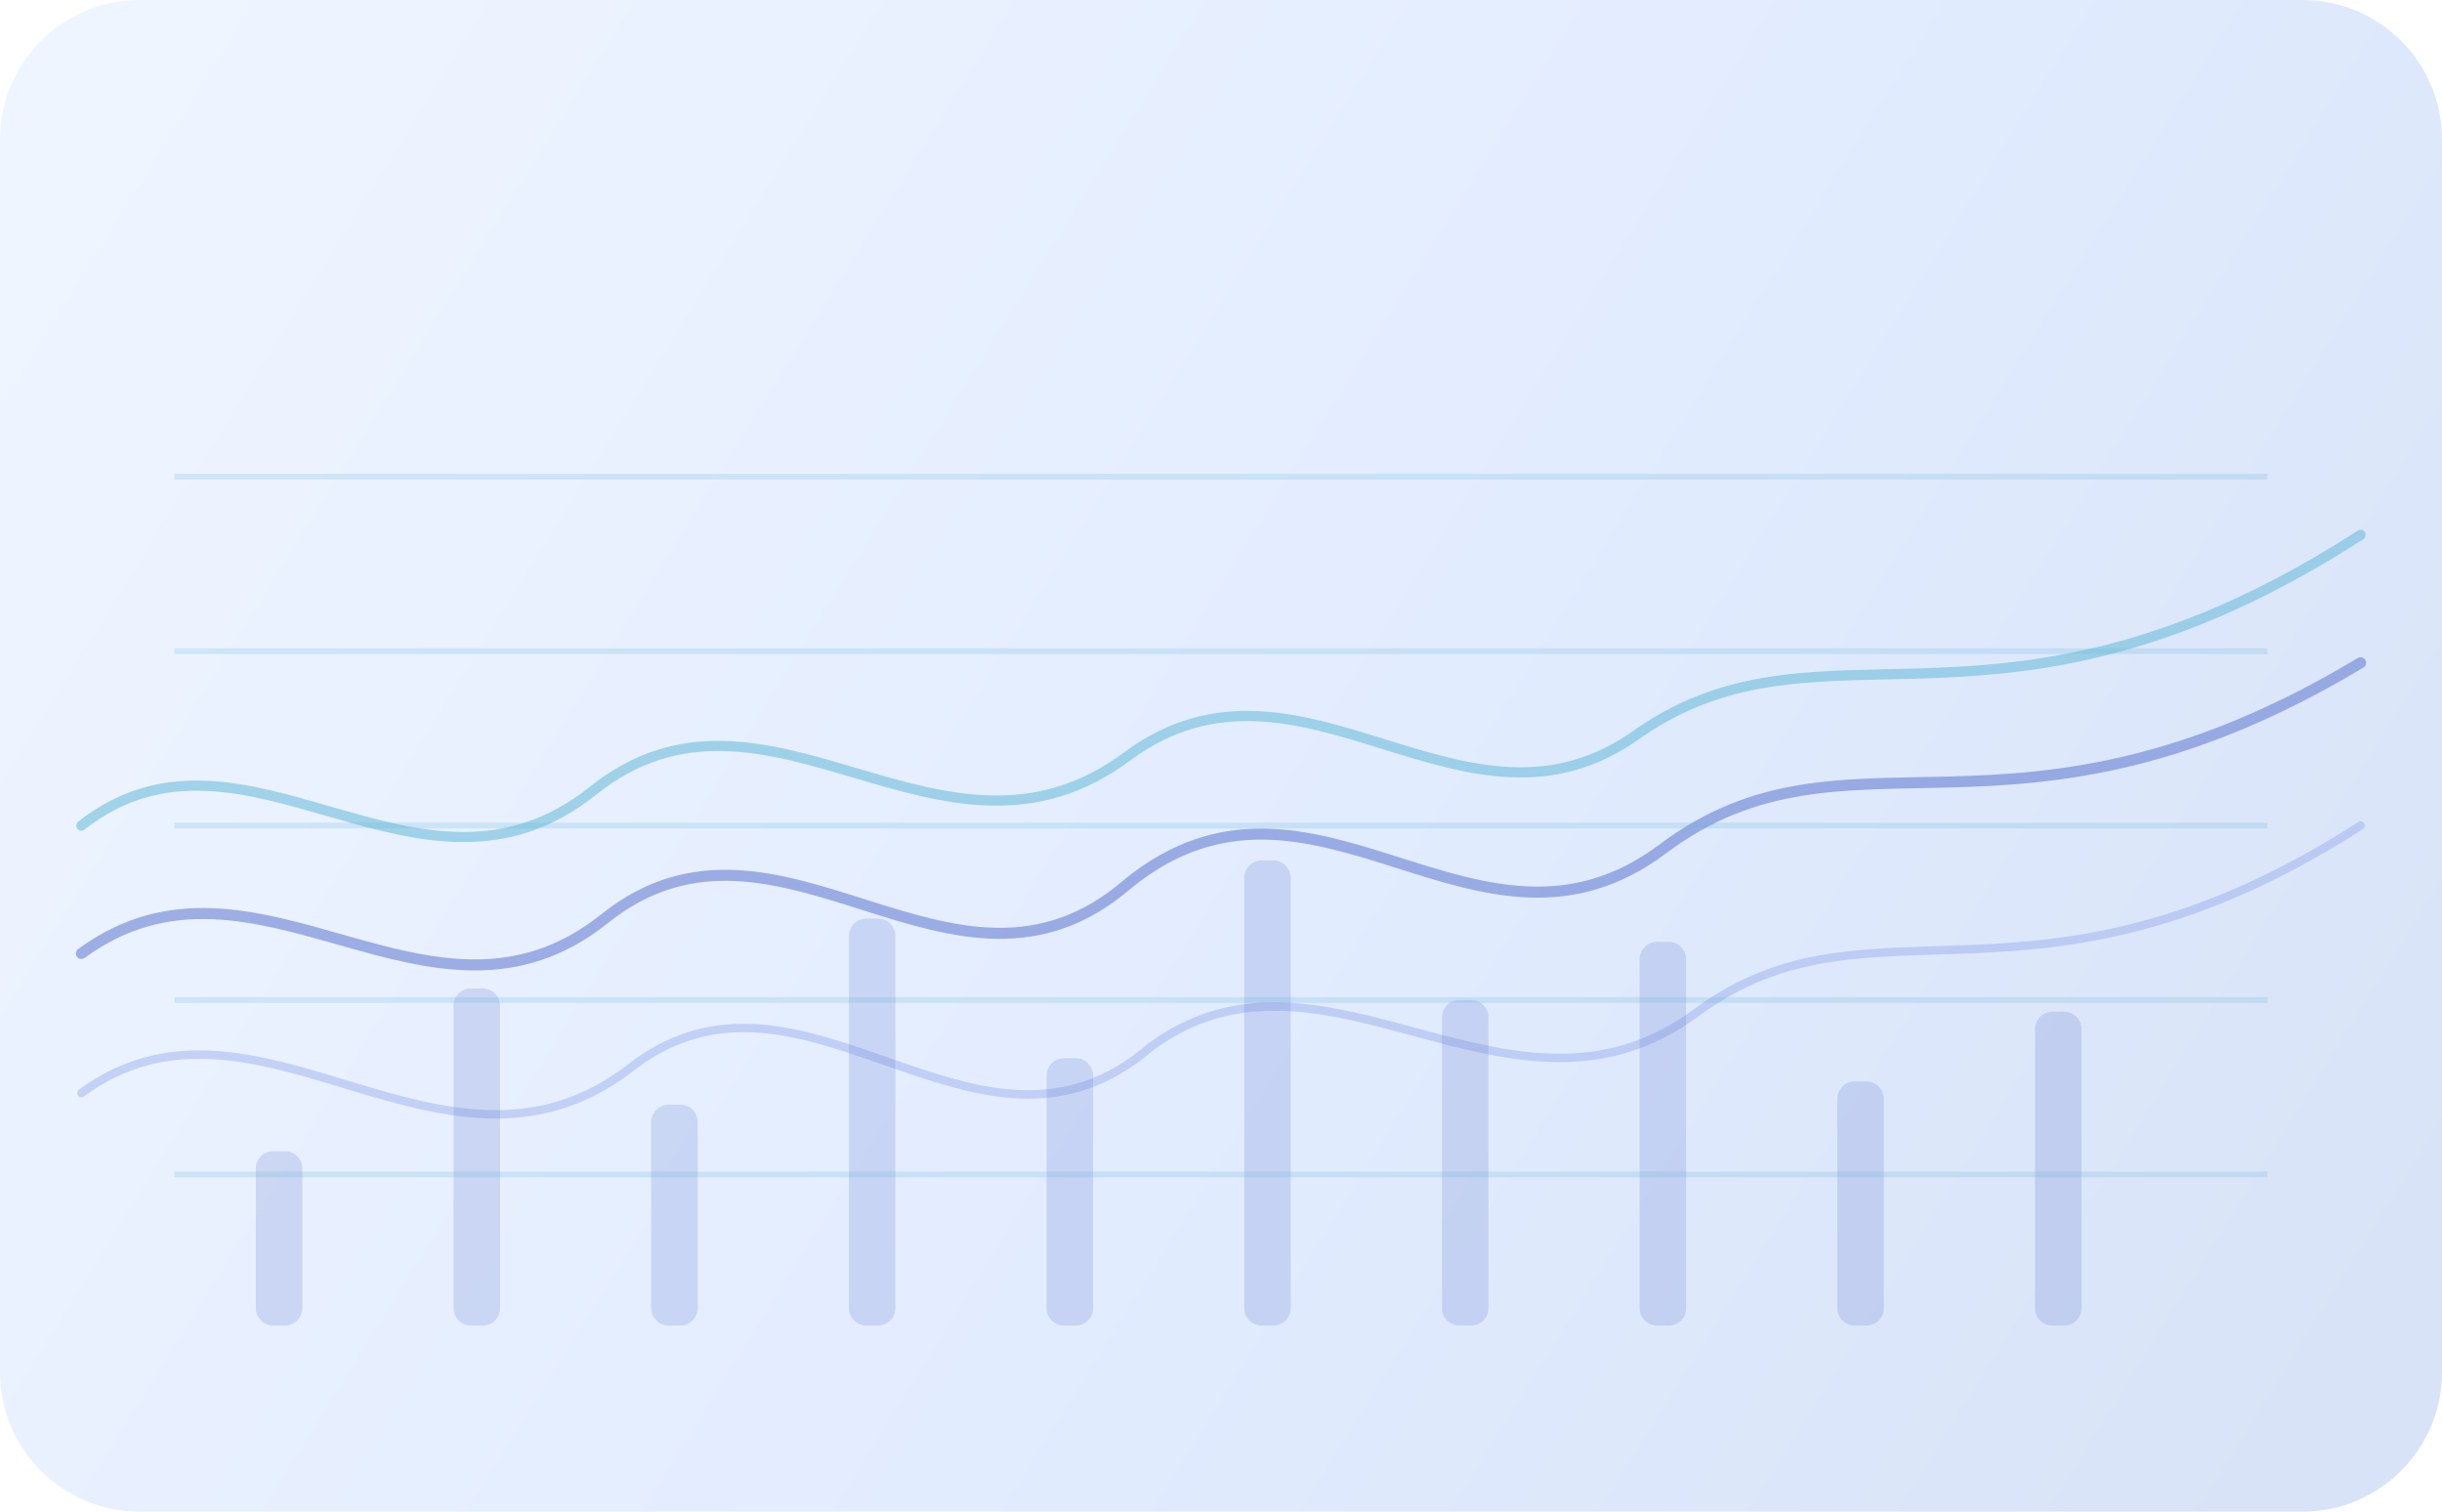
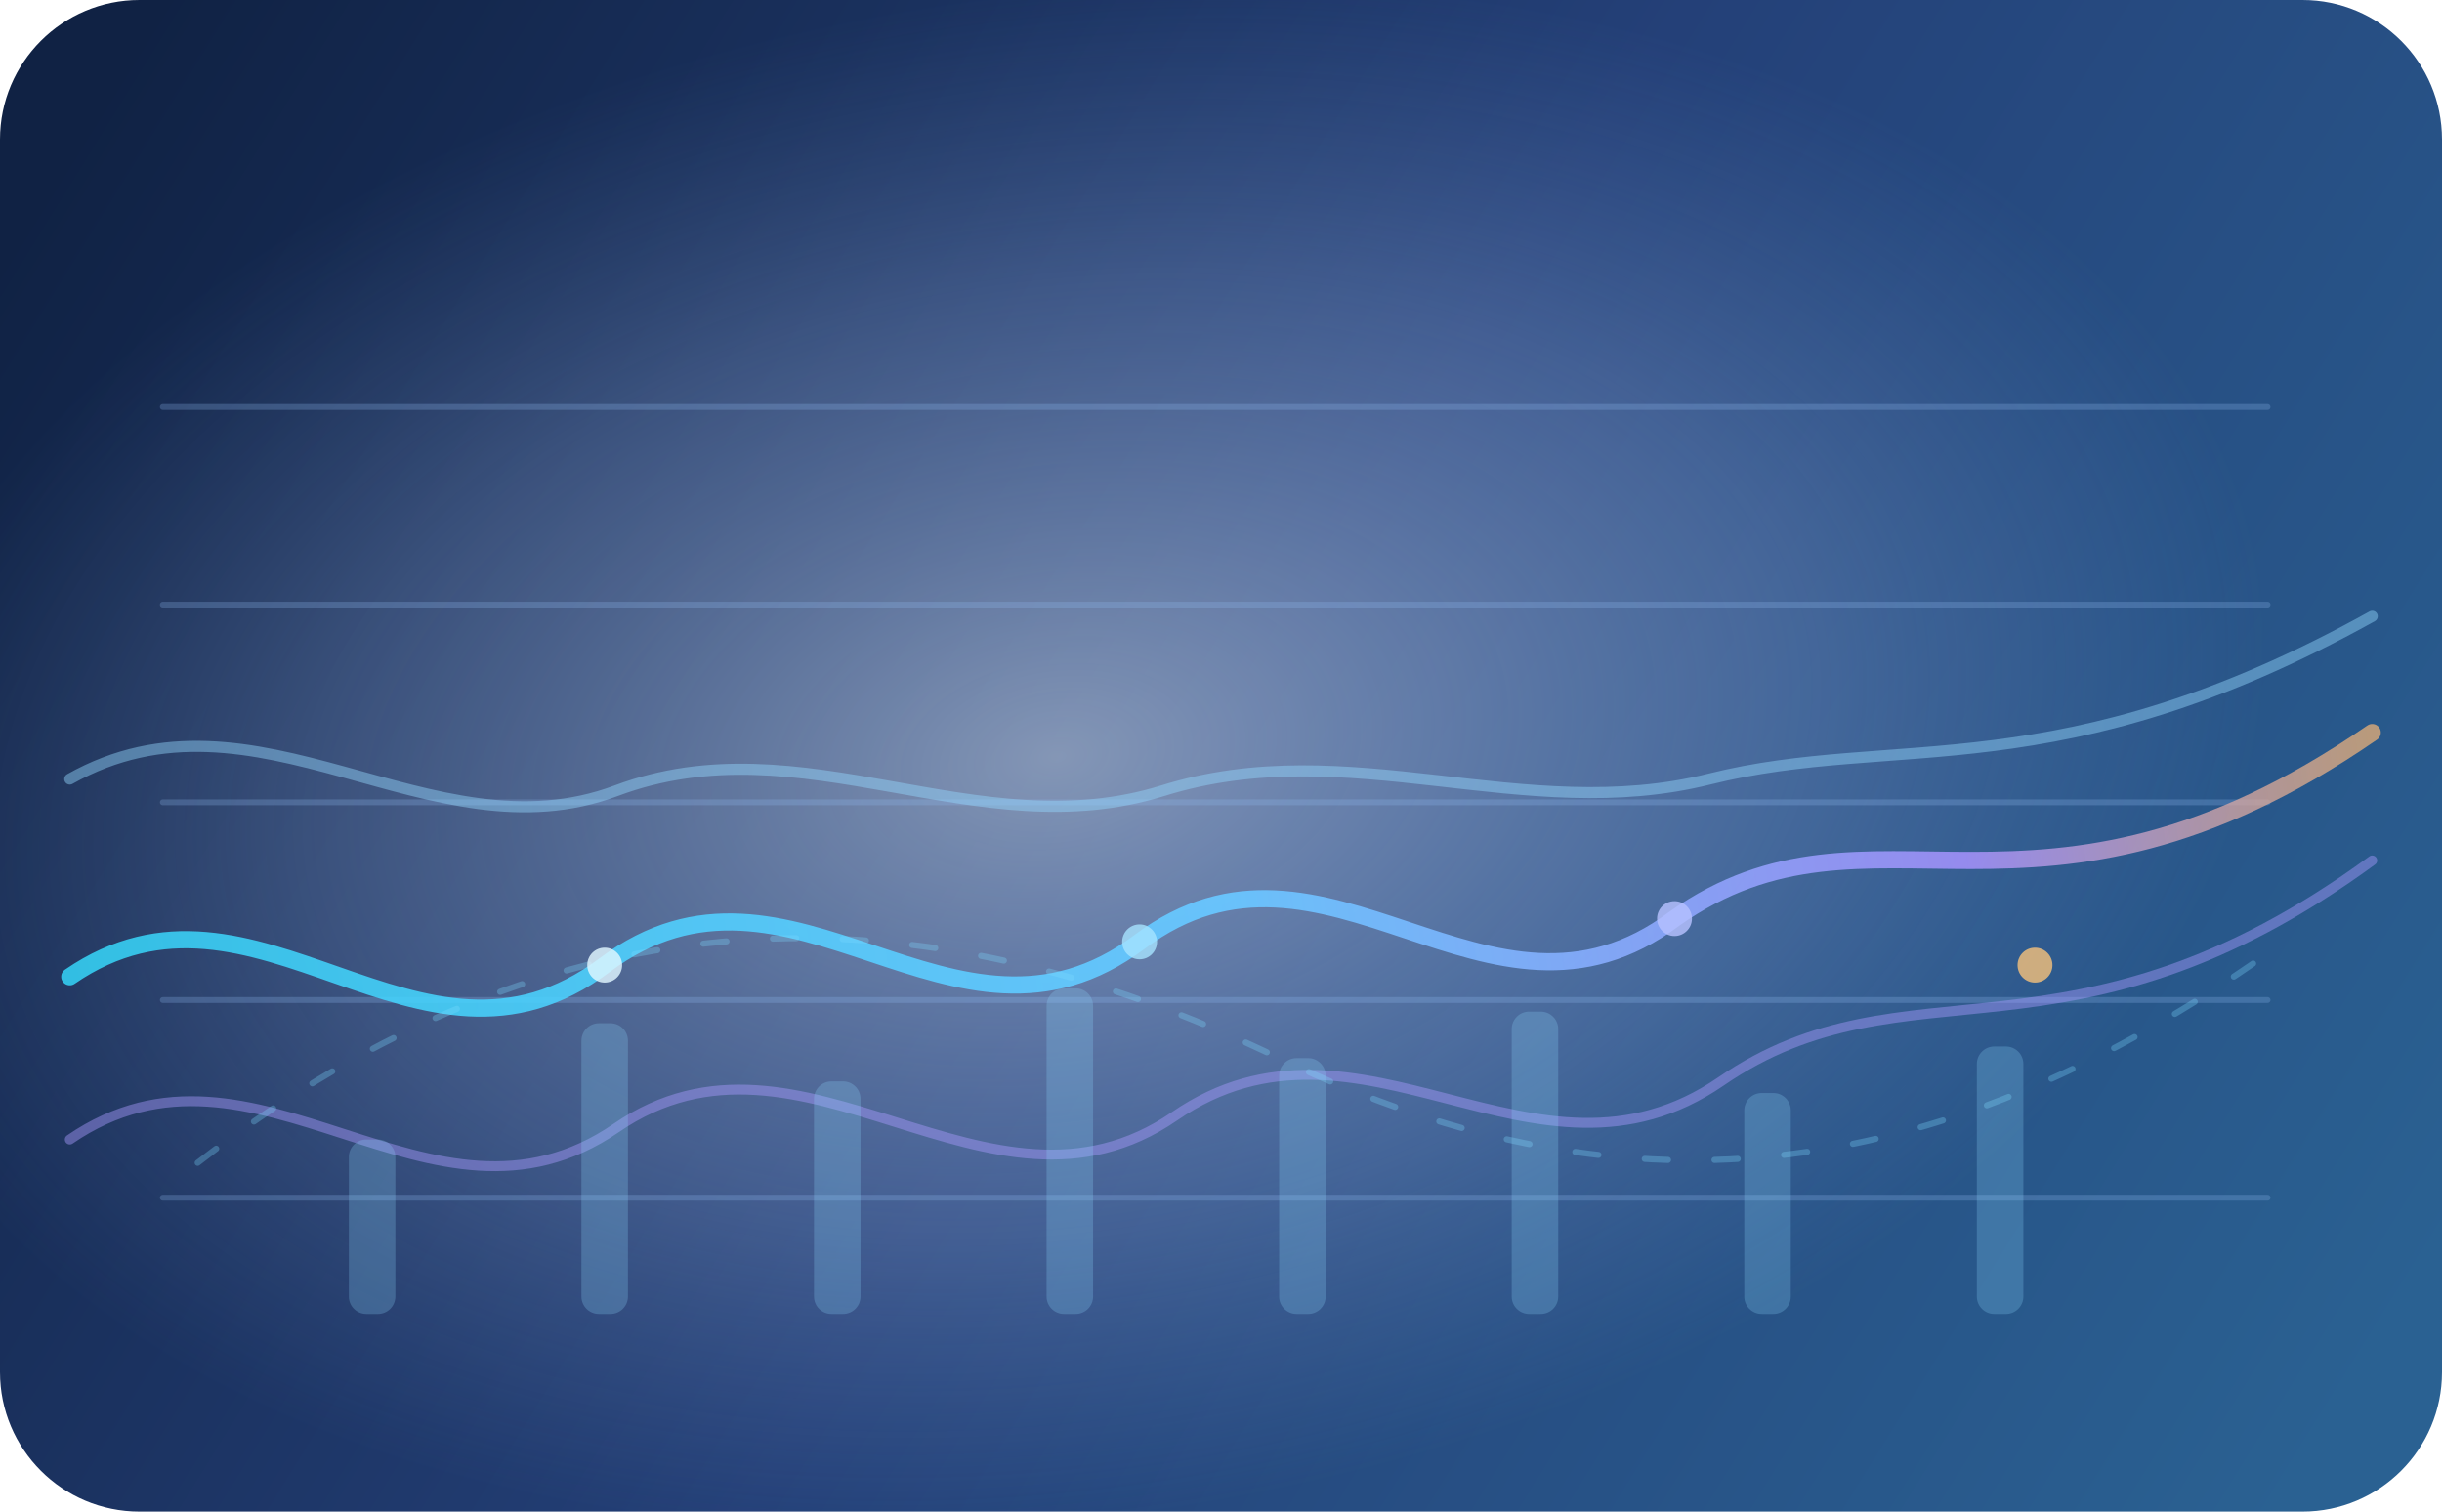
<svg xmlns="http://www.w3.org/2000/svg" width="420" height="260" viewBox="0 0 420 260" fill="none">
  <defs>
-     <linearGradient id="harm-b-bg" x1="20" y1="12" x2="398" y2="248" gradientUnits="userSpaceOnUse">
-       <stop stop-color="#EFF5FF" />
-       <stop offset="0.56" stop-color="#E2ECFF" />
-       <stop offset="1" stop-color="#D8E3F7" />
+     <linearGradient id="harm-b-bg" x1="20" y1="12" x2="400" y2="248" gradientUnits="userSpaceOnUse">
+       <stop stop-color="#102244" />
+       <stop offset="0.5" stop-color="#244078" />
+       <stop offset="1" stop-color="#2A6192" />
+     </linearGradient>
+     <radialGradient id="harm-b-focus" cx="0" cy="0" r="1" gradientUnits="userSpaceOnUse" gradientTransform="translate(182 130) rotate(-8) scale(208 132)">
+       <stop stop-color="#EEF7FF" stop-opacity="0.48" />
+       <stop offset="0.62" stop-color="#BDD6FF" stop-opacity="0.2" />
+       <stop offset="1" stop-color="#96B8EA" stop-opacity="0" />
+     </radialGradient>
+     <linearGradient id="harm-b-hero" x1="14" y1="174" x2="406" y2="118" gradientUnits="userSpaceOnUse">
+       <stop offset="0" stop-color="#36DCFF" stop-opacity="0.82" />
+       <stop offset="0.5" stop-color="#69C6FF" stop-opacity="0.94" />
+       <stop offset="0.82" stop-color="#A793FF" stop-opacity="0.84" />
+       <stop offset="1" stop-color="#F1B376" stop-opacity="0.72" />
    </linearGradient>
  </defs>
  <rect width="420" height="260" rx="24" fill="url(#harm-b-bg)" />
-   <g fill="none" stroke-linecap="round">
-     <path d="M14 142C42 120 72 160 102 136C132 112 162 154 194 130C224 108 252 148 282 126C314 104 344 132 406 92" stroke="#67BAD9" stroke-opacity="0.56" stroke-width="1.75" />
-     <path d="M14 164C44 142 74 182 104 158C134 134 164 178 194 152C226 126 254 170 286 146C318 122 346 150 406 114" stroke="#657CD0" stroke-opacity="0.58" stroke-width="1.9" />
-     <path d="M14 188C44 166 76 208 108 184C138 160 168 206 198 180C228 158 260 198 292 174C322 152 350 178 406 142" stroke="#8FA6EA" stroke-opacity="0.42" stroke-width="1.45" />
+   <rect width="420" height="260" rx="24" fill="url(#harm-b-focus)" />
+   <g stroke="#90B9EE" stroke-opacity="0.26" stroke-width="1" stroke-linecap="round">
+     <path d="M28 70H390" />
+     <path d="M28 104H390" />
+     <path d="M28 138H390" />
+     <path d="M28 172H390" />
+     <path d="M28 206H390" />
  </g>
-   <g fill="#657CD0" fill-opacity="0.22">
-     <rect x="44" y="198" width="8" height="30" rx="3" />
-     <rect x="78" y="170" width="8" height="58" rx="3" />
-     <rect x="112" y="190" width="8" height="38" rx="3" />
-     <rect x="146" y="158" width="8" height="70" rx="3" />
-     <rect x="180" y="182" width="8" height="46" rx="3" />
-     <rect x="214" y="148" width="8" height="80" rx="3" />
-     <rect x="248" y="172" width="8" height="56" rx="3" />
-     <rect x="282" y="162" width="8" height="66" rx="3" />
-     <rect x="316" y="186" width="8" height="42" rx="3" />
-     <rect x="350" y="174" width="8" height="54" rx="3" />
+   <path d="M12 168C44 146 72 190 104 166C136 142 164 186 196 162C228 138 256 182 288 158C322 134 350 166 408 126" stroke="url(#harm-b-hero)" stroke-width="2.95" stroke-linecap="round" />
+   <path d="M12 134C44 116 74 148 106 136C138 124 168 146 200 136C232 126 262 142 294 134C326 126 354 136 408 106" stroke="#94D9FF" stroke-opacity="0.44" stroke-width="1.9" stroke-linecap="round" />
+   <path d="M12 196C44 174 74 216 106 194C138 172 170 214 202 192C234 170 264 208 296 186C328 164 356 186 408 148" stroke="#A89CFF" stroke-opacity="0.44" stroke-width="1.7" stroke-linecap="round" />
+   <path d="M34 200C96 152 158 152 220 182C282 212 336 202 390 164" stroke="#7ED8FF" stroke-opacity="0.3" stroke-width="1.05" stroke-dasharray="4 8" stroke-linecap="round" />
+   <g fill="#90D9FF" fill-opacity="0.24">
+     <rect x="60" y="196" width="8" height="30" rx="3" />
+     <rect x="100" y="176" width="8" height="50" rx="3" />
+     <rect x="140" y="186" width="8" height="40" rx="3" />
+     <rect x="180" y="170" width="8" height="56" rx="3" />
+     <rect x="220" y="182" width="8" height="44" rx="3" />
+     <rect x="260" y="174" width="8" height="52" rx="3" />
+     <rect x="300" y="188" width="8" height="38" rx="3" />
+     <rect x="340" y="180" width="8" height="46" rx="3" />
  </g>
-   <g stroke="#66B8D8" stroke-opacity="0.22" stroke-width="1">
-     <path d="M30 82H390" />
-     <path d="M30 112H390" />
-     <path d="M30 142H390" />
-     <path d="M30 172H390" />
-     <path d="M30 202H390" />
-   </g>
+   <circle cx="104" cy="166" r="3" fill="#E0F6FF" fill-opacity="0.82" />
+   <circle cx="196" cy="162" r="3" fill="#A6E3FF" fill-opacity="0.8" />
+   <circle cx="288" cy="158" r="3" fill="#B5C1FF" fill-opacity="0.82" />
+   <circle cx="350" cy="166" r="3" fill="#F1BF7B" fill-opacity="0.82" />
</svg>
